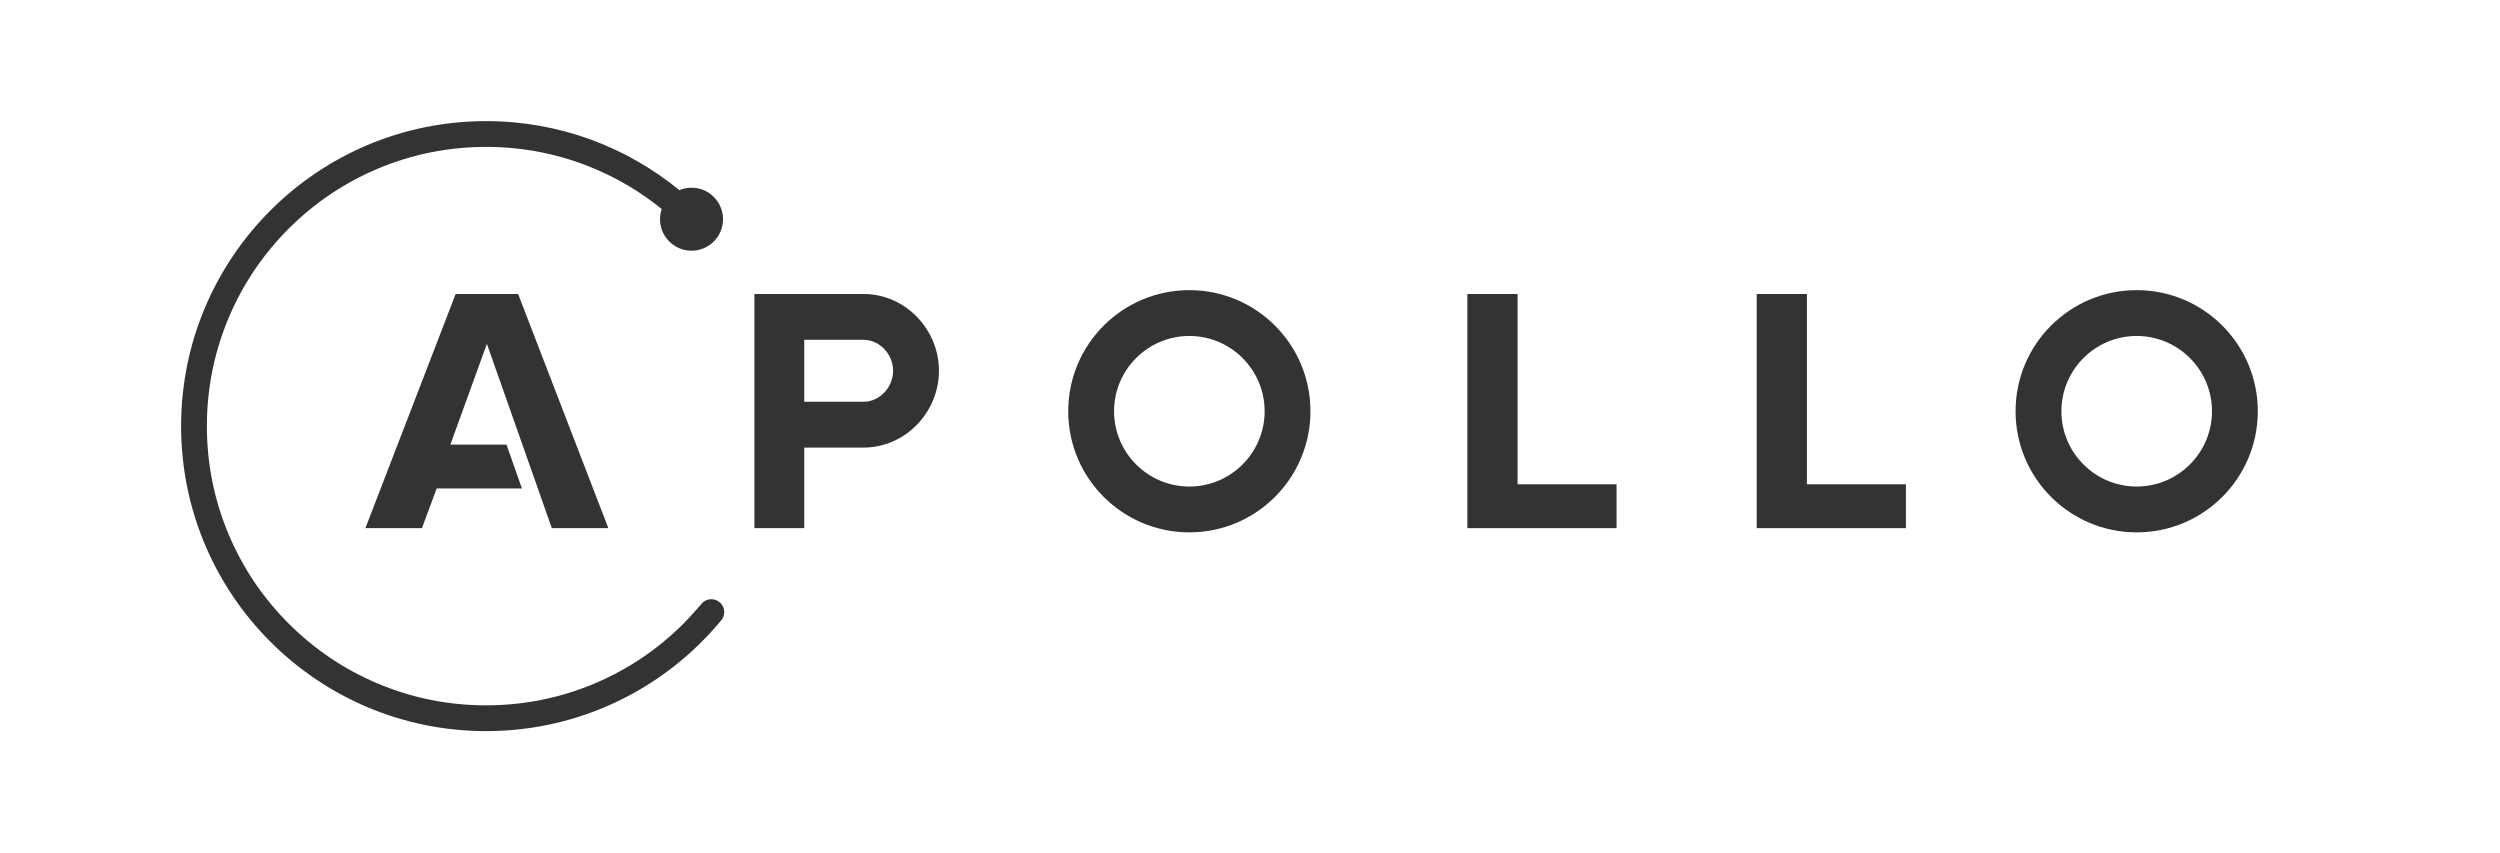
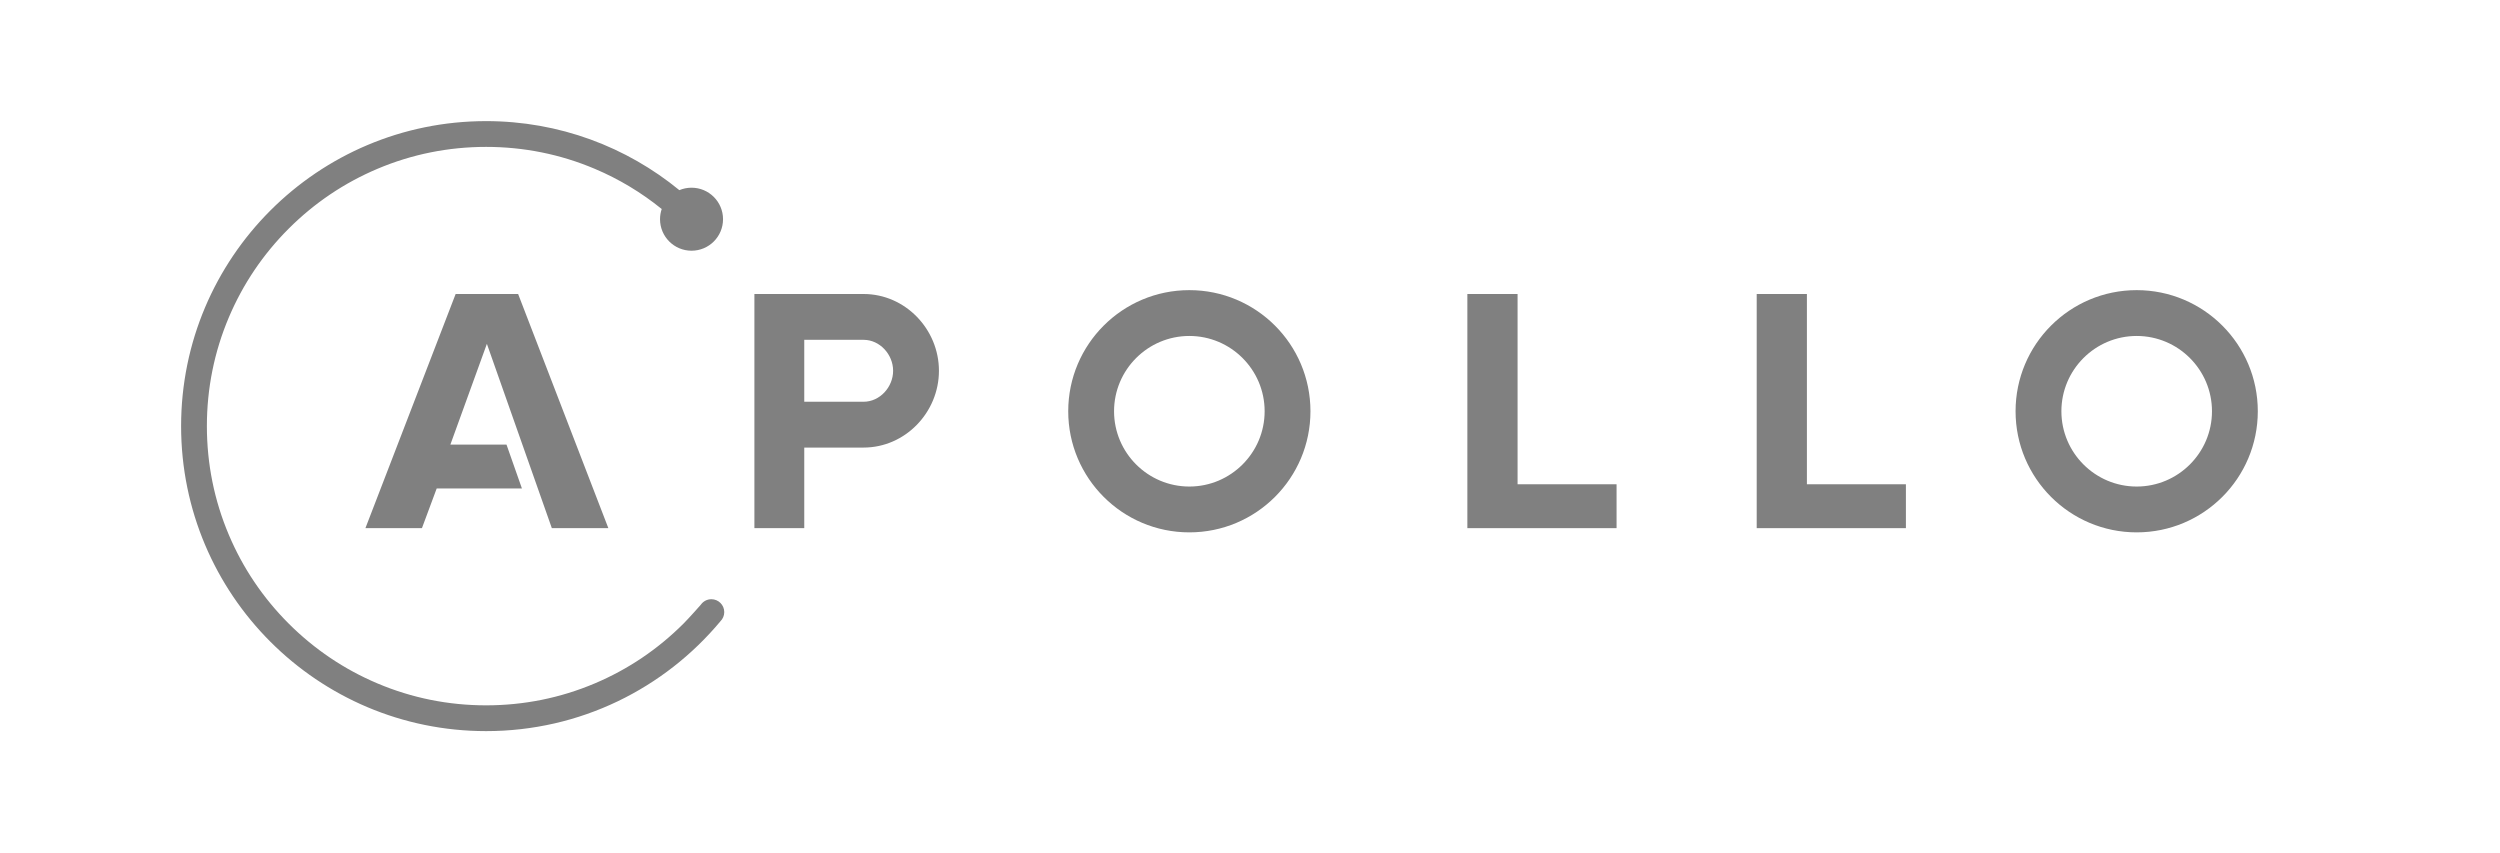
- <svg xmlns="http://www.w3.org/2000/svg" xmlns:xlink="http://www.w3.org/1999/xlink" version="1.1" x="0px" y="0px" width="972.627px" height="331.561px" viewBox="0 0 972.627 331.561" enable-background="new 0 0 972.627 331.561" xml:space="preserve">
+ <svg xmlns="http://www.w3.org/2000/svg" xmlns:xlink="http://www.w3.org/1999/xlink" fill="#808080" version="1.1" x="0px" y="0px" width="972.627px" height="331.561px" viewBox="0 0 972.627 331.561" enable-background="new 0 0 972.627 331.561" xml:space="preserve">
  <symbol id="logo_apollo_space" viewBox="-486.326 -165.78 972.652 331.561">
    <g>
-       <polygon fill="#333333" points="-284.735,51.4 -309.046,51.4 -344.147,-39.697 -322.157,-39.697 -316.421,-24.266    -283.255,-24.266 -289.259,-7.191 -311.095,-7.191 -296.89,32.006 -271.622,-39.697 -249.634,-39.697   " />
-       <path fill="#333333" d="M84.567-39.697V51.4h19.531v-74.025h38.514v-17.072H84.567z" />
-       <path fill="#333333" d="M197.132-39.697V51.4h19.531v-74.025h38.516v-17.072H197.132z" />
-       <path fill="#333333" d="M-23.599,35.074c16.152,0,29.293-13.139,29.293-29.292c0-16.151-13.141-29.292-29.293-29.292    S-52.89-10.369-52.89,5.782C-52.89,21.936-39.751,35.074-23.599,35.074 M-23.599,52.901c-26.023,0-47.119-21.096-47.119-47.119    s21.096-47.12,47.119-47.12s47.119,21.097,47.119,47.12S2.425,52.901-23.599,52.901L-23.599,52.901z" />
-       <path fill="#333333" d="M344.964,35.074c16.154,0,29.295-13.139,29.295-29.292c0-16.151-13.141-29.292-29.295-29.292    c-16.152,0-29.291,13.141-29.291,29.292C315.673,21.936,328.812,35.074,344.964,35.074 M344.964,52.901    c-26.021,0-47.119-21.096-47.119-47.119s21.098-47.12,47.119-47.12c26.023,0,47.121,21.097,47.121,47.12    S370.987,52.901,344.964,52.901L344.964,52.901z" />
-       <path fill="#333333" d="M-150.335,51.4h-23.082h-3.311h-16.084v-91.098h19.395v31.35h23.082c16.191,0,29.316,13.685,29.316,29.874    C-121.019,37.718-134.144,51.4-150.335,51.4z M-150.335,9.481h-23.082v24.091h23.082c6.336,0,11.488-5.711,11.488-12.046    S-143.999,9.481-150.335,9.481z" />
+       <polygon fill="#808080" points="-284.735,51.4 -309.046,51.4 -344.147,-39.697 -322.157,-39.697 -316.421,-24.266    -283.255,-24.266 -289.259,-7.191 -311.095,-7.191 -296.89,32.006 -271.622,-39.697 -249.634,-39.697   " />
+       <path fill="#808080" d="M84.567-39.697V51.4h19.531v-74.025h38.514v-17.072H84.567z" />
+       <path fill="#808080" d="M197.132-39.697V51.4h19.531v-74.025h38.516v-17.072H197.132z" />
+       <path fill="#808080" d="M-23.599,35.074c16.152,0,29.293-13.139,29.293-29.292c0-16.151-13.141-29.292-29.293-29.292    S-52.89-10.369-52.89,5.782C-52.89,21.936-39.751,35.074-23.599,35.074 M-23.599,52.901c-26.023,0-47.119-21.096-47.119-47.119    s21.096-47.12,47.119-47.12s47.119,21.097,47.119,47.12S2.425,52.901-23.599,52.901L-23.599,52.901z" />
+       <path fill="#808080" d="M344.964,35.074c16.154,0,29.295-13.139,29.295-29.292c0-16.151-13.141-29.292-29.295-29.292    c-16.152,0-29.291,13.141-29.291,29.292C315.673,21.936,328.812,35.074,344.964,35.074 M344.964,52.901    c-26.021,0-47.119-21.096-47.119-47.119s21.098-47.12,47.119-47.12c26.023,0,47.121,21.097,47.121,47.12    S370.987,52.901,344.964,52.901L344.964,52.901z" />
+       <path fill="#808080" d="M-150.335,51.4h-23.082h-3.311h-16.084v-91.098h19.395v31.35h23.082c16.191,0,29.316,13.685,29.316,29.874    C-121.019,37.718-134.144,51.4-150.335,51.4z M-150.335,9.481h-23.082v24.091h23.082c6.336,0,11.488-5.711,11.488-12.046    S-143.999,9.481-150.335,9.481z" />
      <g>
-         <path fill="#333333" d="M-209.558-67.345c-1.688,0-3.178-0.836-4.088-2.118c0,0-4.375-4.991-6.734-7.353     c-9.979-9.979-21.598-17.812-34.533-23.284c-13.387-5.663-27.611-8.534-42.281-8.534c-14.672,0-28.896,2.871-42.281,8.534     c-12.936,5.472-24.555,13.305-34.533,23.284c-9.98,9.981-17.814,21.599-23.285,34.534c-5.661,13.387-8.533,27.613-8.533,42.282     s2.872,28.895,8.533,42.282c5.471,12.935,13.305,24.553,23.285,34.532c9.979,9.98,21.598,17.813,34.533,23.285     c13.385,5.663,27.609,8.534,42.281,8.534c14.67,0,28.895-2.871,42.281-8.534c9.422-3.985,18.141-9.23,26.041-15.639     c-0.422-1.243-0.658-2.576-0.658-3.963c0-6.769,5.488-12.257,12.256-12.257c6.77,0,12.258,5.488,12.258,12.257     c0,6.77-5.488,12.257-12.258,12.257c-1.68,0-3.283-0.339-4.742-0.953c-20.467,16.782-46.645,26.858-75.178,26.858     c-65.535,0-118.661-53.125-118.661-118.66s53.126-118.661,118.661-118.661c36.658,0,69.42,16.636,91.184,42.758     c0.906,0.907,1.469,2.16,1.469,3.543C-204.542-69.588-206.786-67.345-209.558-67.345z" />
+         <path fill="#808080" d="M-209.558-67.345c-1.688,0-3.178-0.836-4.088-2.118c0,0-4.375-4.991-6.734-7.353     c-9.979-9.979-21.598-17.812-34.533-23.284c-13.387-5.663-27.611-8.534-42.281-8.534c-14.672,0-28.896,2.871-42.281,8.534     c-12.936,5.472-24.555,13.305-34.533,23.284c-9.98,9.981-17.814,21.599-23.285,34.534c-5.661,13.387-8.533,27.613-8.533,42.282     s2.872,28.895,8.533,42.282c5.471,12.935,13.305,24.553,23.285,34.532c9.979,9.98,21.598,17.813,34.533,23.285     c13.385,5.663,27.609,8.534,42.281,8.534c14.67,0,28.895-2.871,42.281-8.534c9.422-3.985,18.141-9.23,26.041-15.639     c-0.422-1.243-0.658-2.576-0.658-3.963c0-6.769,5.488-12.257,12.256-12.257c6.77,0,12.258,5.488,12.258,12.257     c0,6.77-5.488,12.257-12.258,12.257c-1.68,0-3.283-0.339-4.742-0.953c-20.467,16.782-46.645,26.858-75.178,26.858     c-65.535,0-118.661-53.125-118.661-118.66s53.126-118.661,118.661-118.661c36.658,0,69.42,16.636,91.184,42.758     c0.906,0.907,1.469,2.16,1.469,3.543C-204.542-69.588-206.786-67.345-209.558-67.345z" />
      </g>
    </g>
    <polygon fill="none" points="486.325,-165.78 -486.326,-165.78 -486.326,165.78 486.325,165.78  " />
  </symbol>
  <g id="Layer_1">
</g>
  <g id="Layer_2">
    <use xlink:href="#logo_apollo_space" width="972.652" height="331.561" x="-486.326" y="-165.78" transform="matrix(1 0 0 -1 486.3135 165.7803)" overflow="visible" />
  </g>
</svg>
